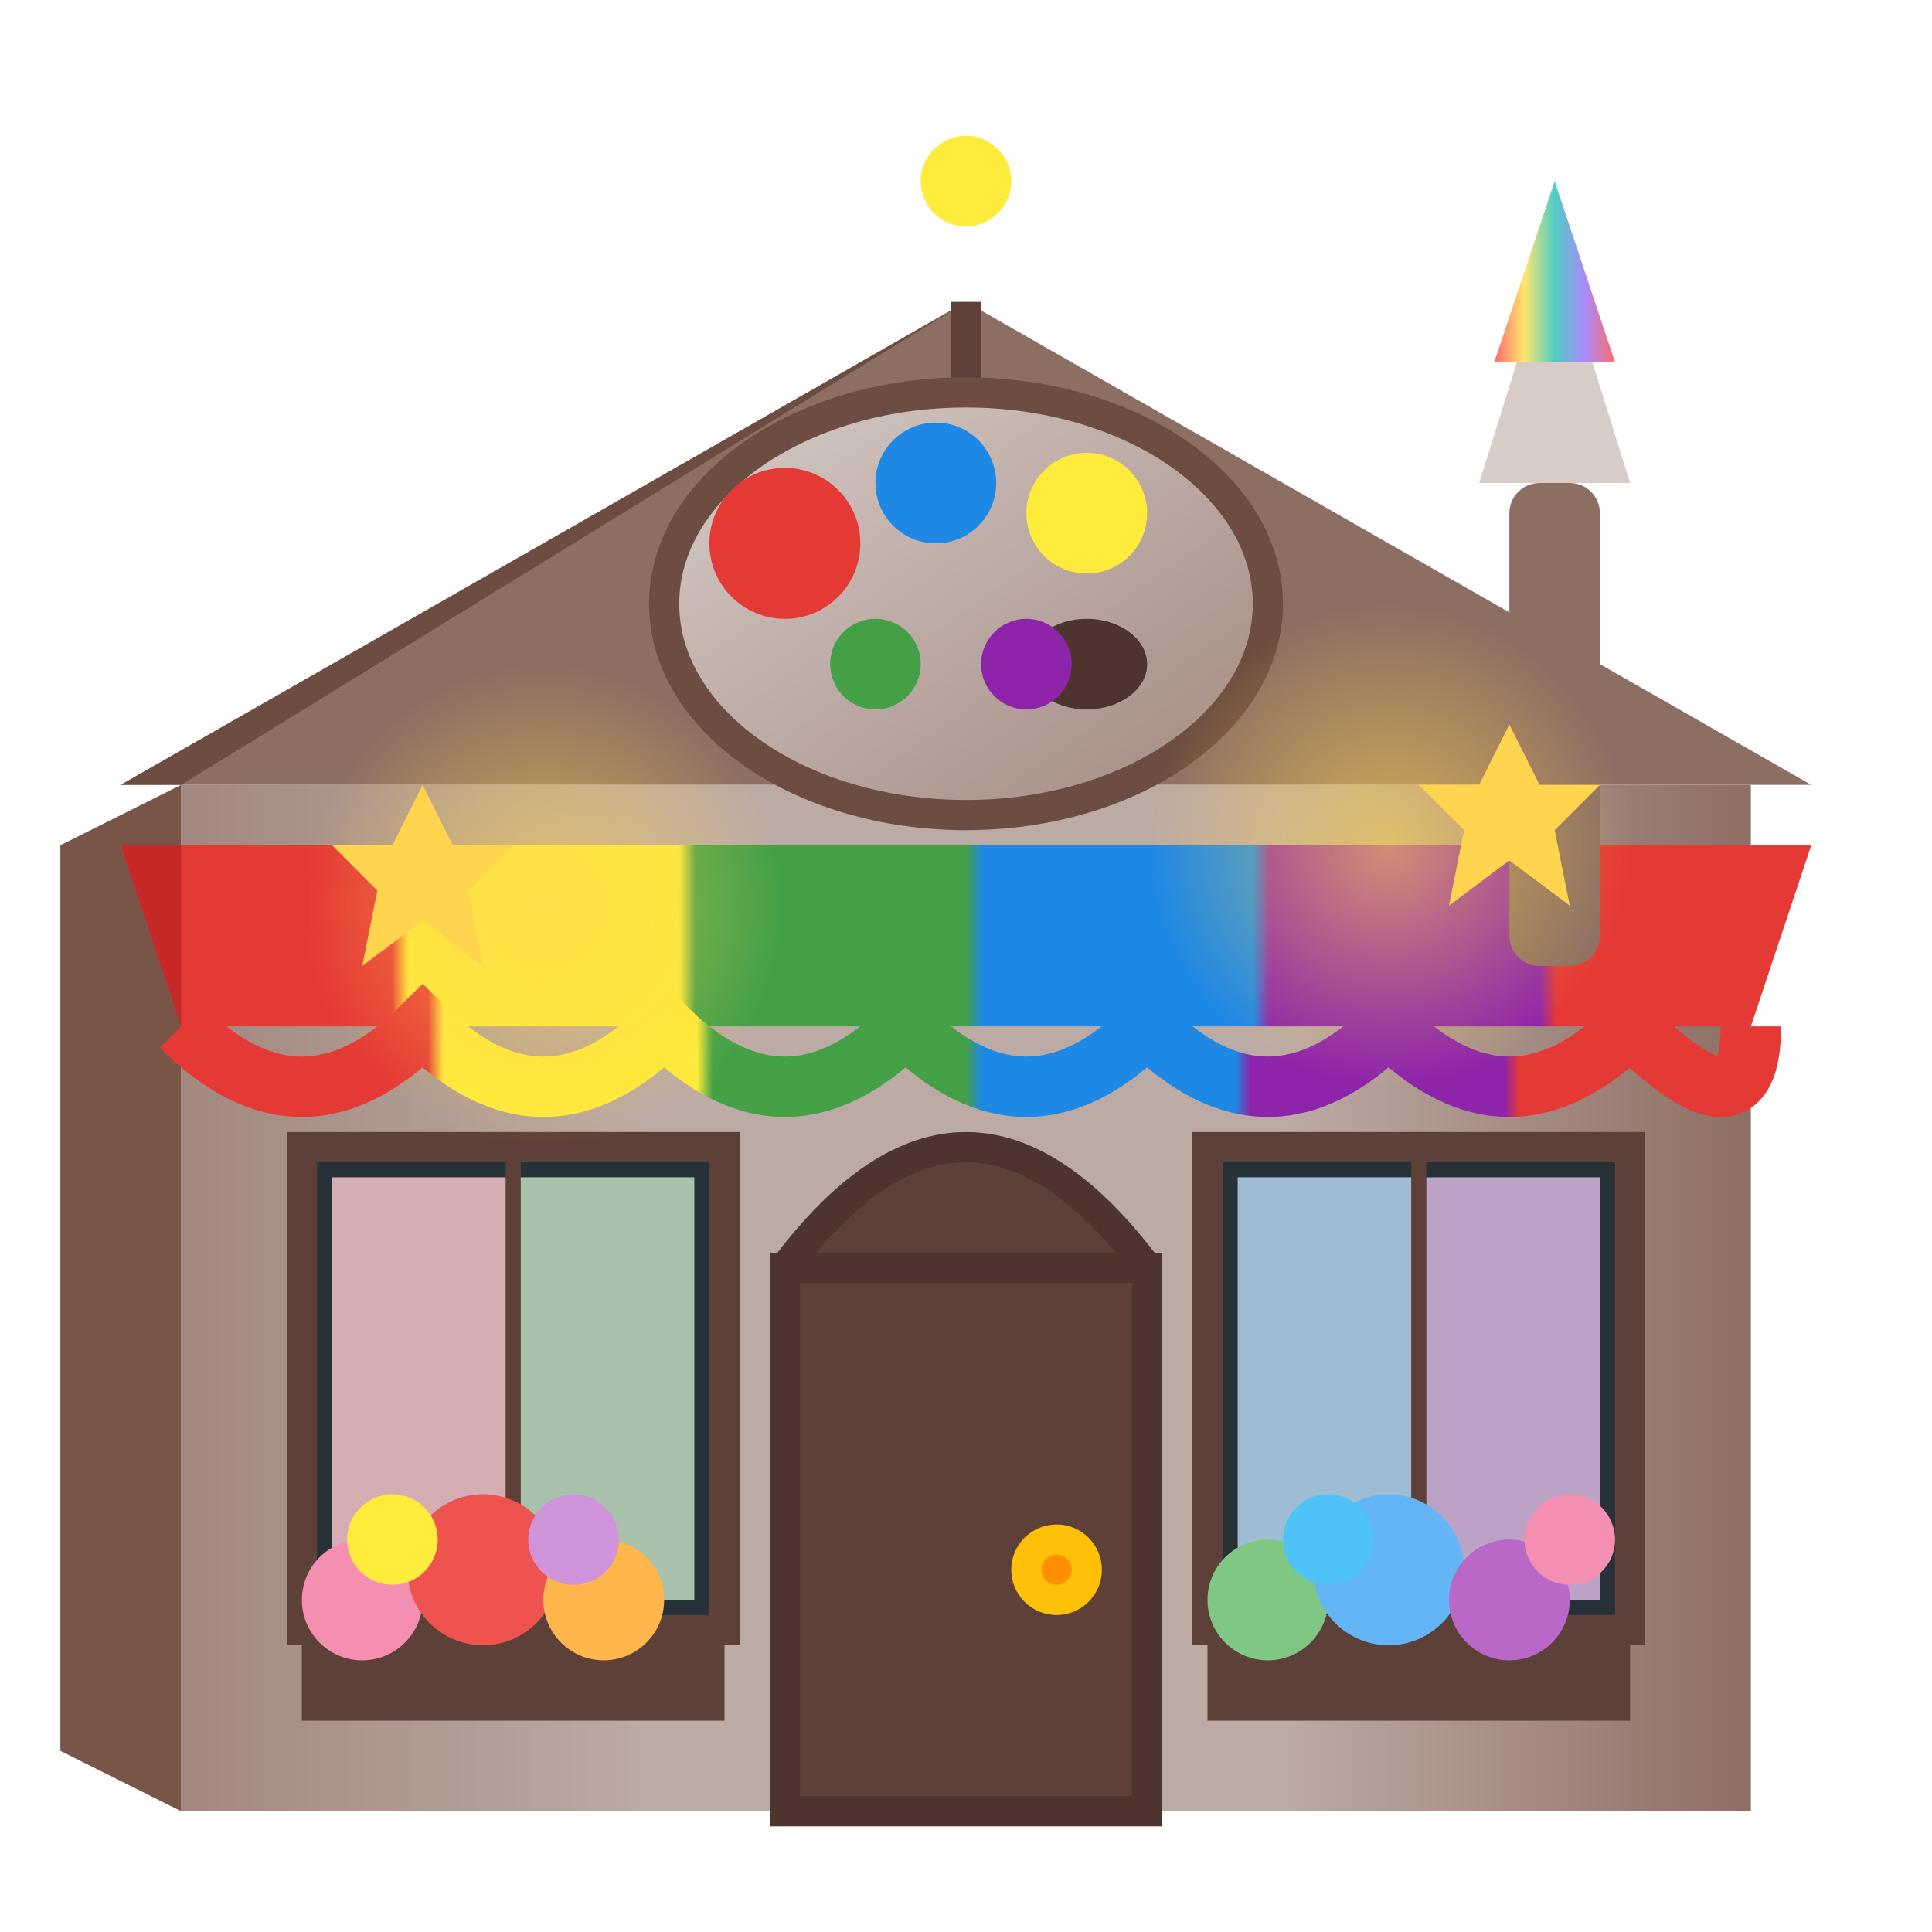
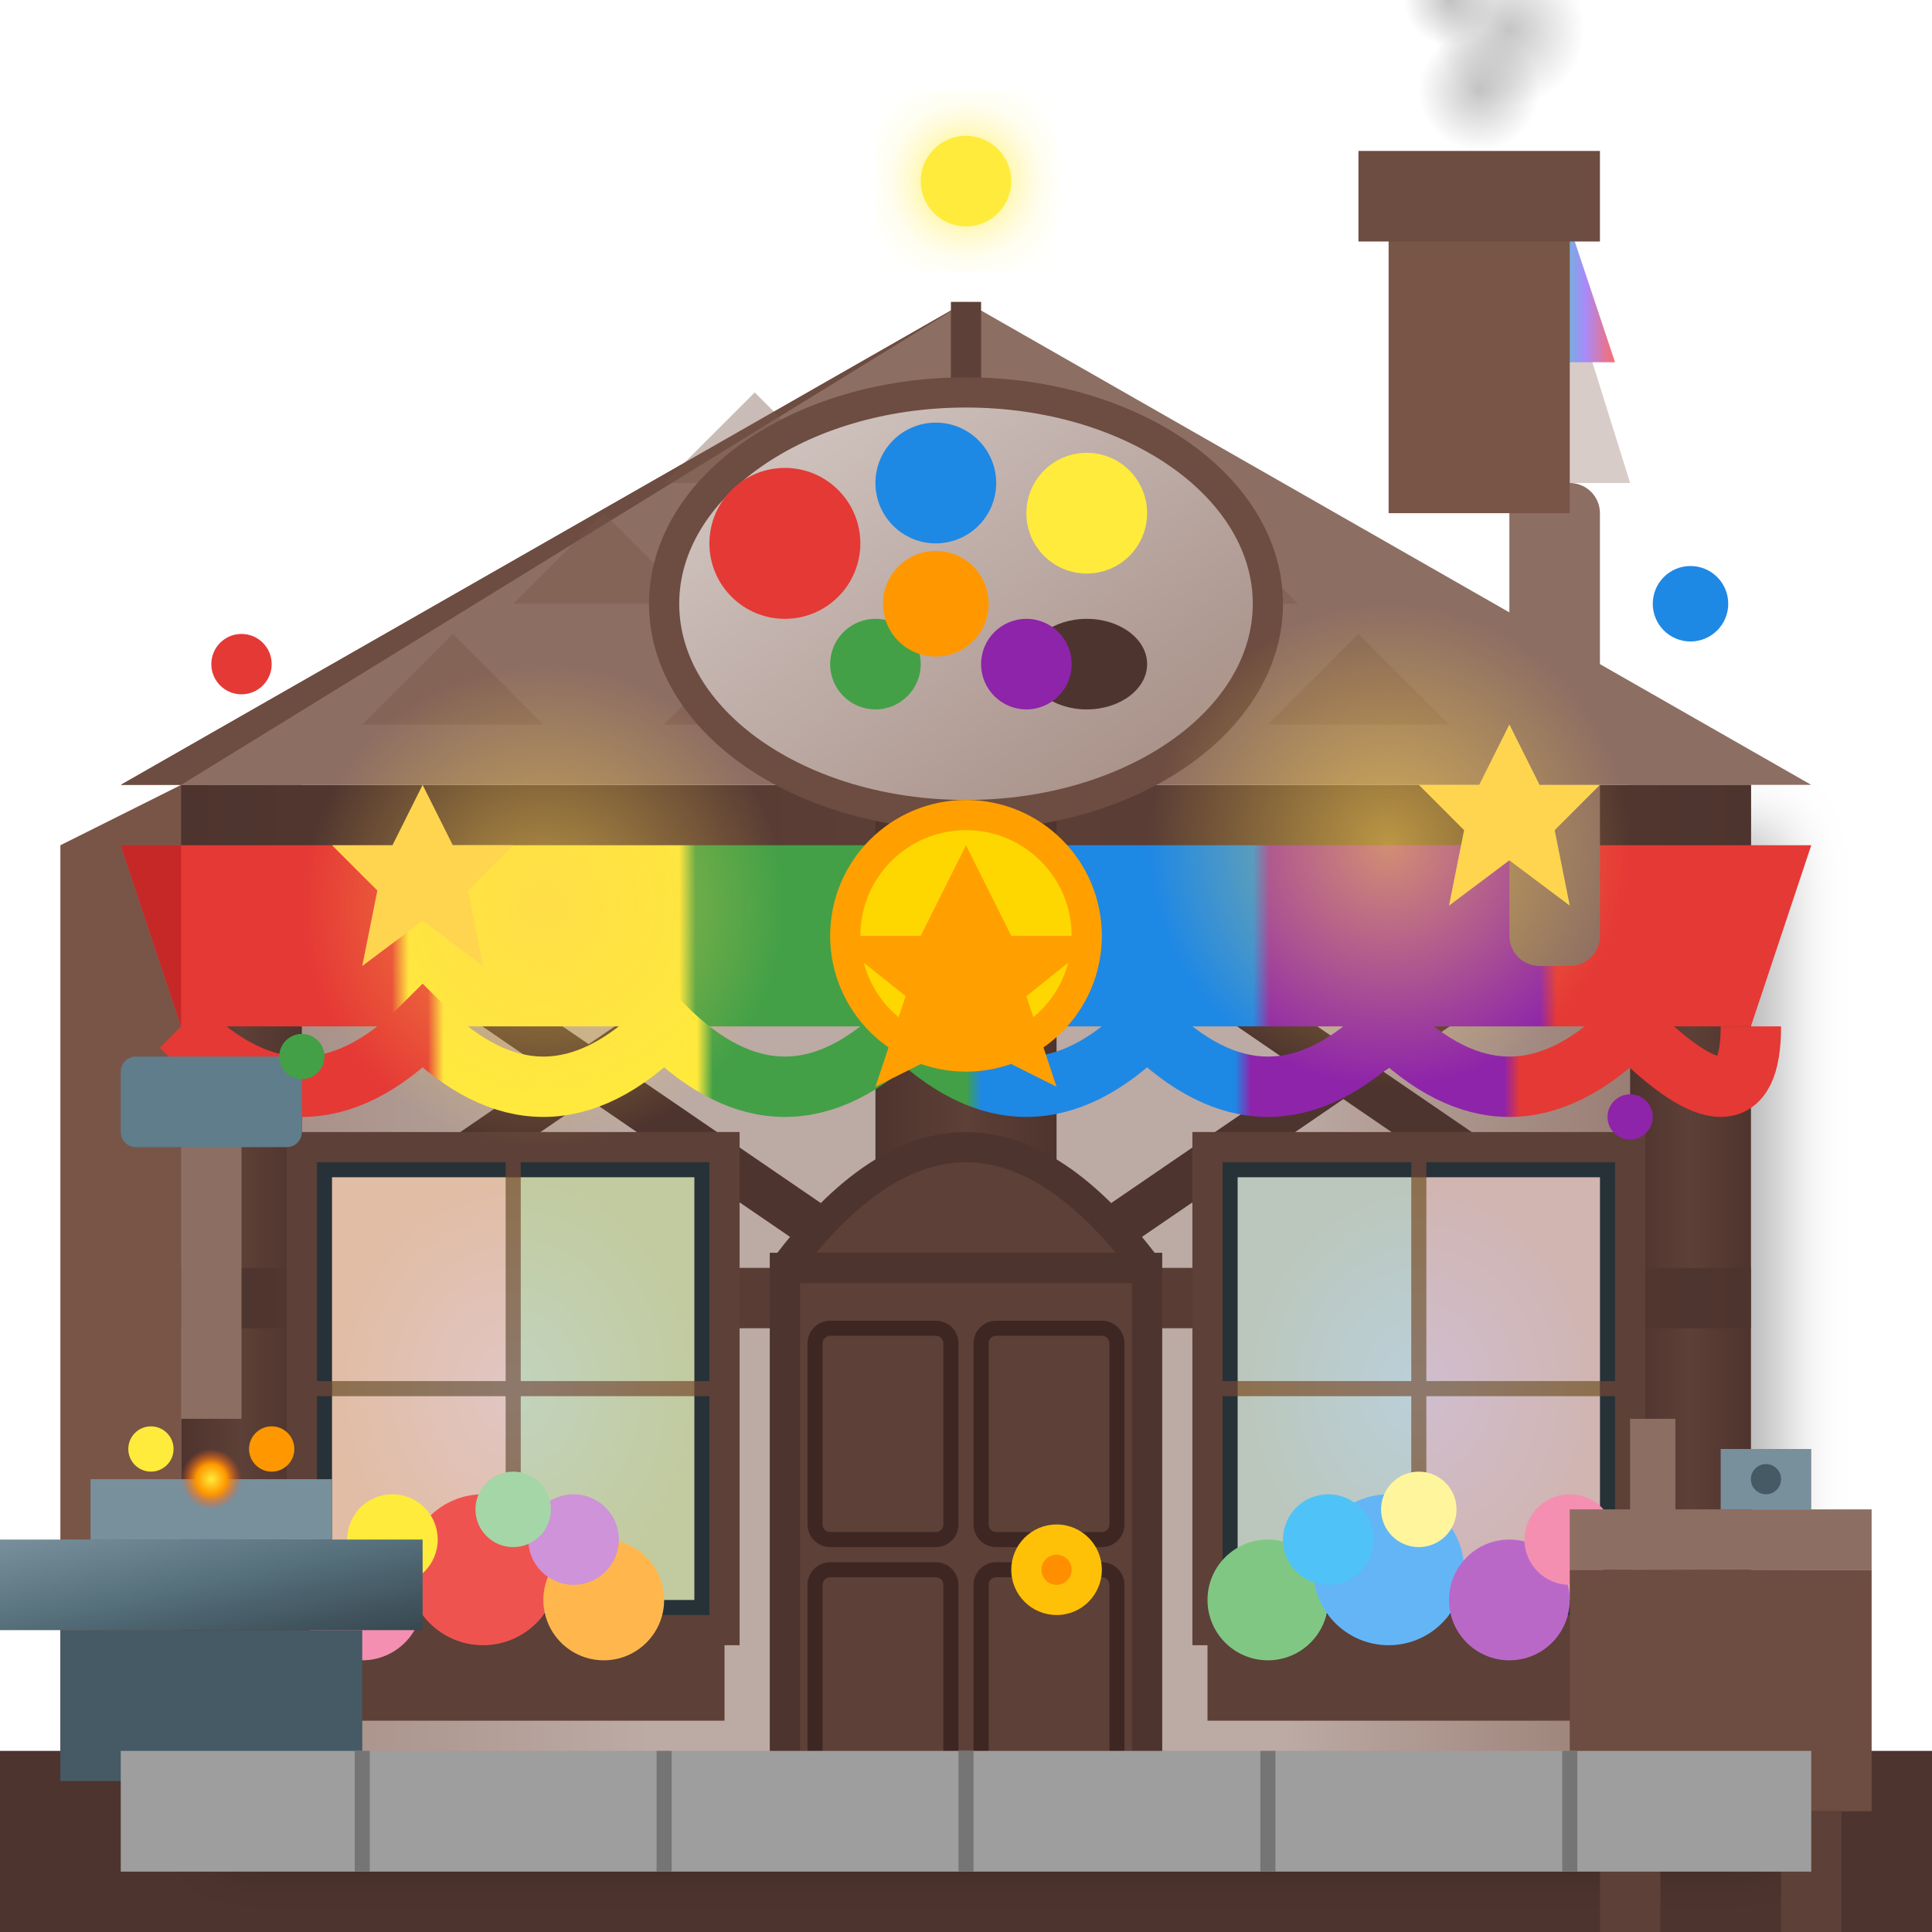
- <svg xmlns="http://www.w3.org/2000/svg" viewBox="0 0 64 64" width="64" height="64">
+ <svg xmlns="http://www.w3.org/2000/svg" viewBox="0 0 128 128" width="128" height="128">
  <defs>
    <linearGradient id="guildWall" x1="0%" y1="0%" x2="100%" y2="0%">
      <stop offset="0%" style="stop-color:#A1887F" />
      <stop offset="30%" style="stop-color:#BCAAA4" />
      <stop offset="70%" style="stop-color:#BCAAA4" />
      <stop offset="100%" style="stop-color:#8D6E63" />
    </linearGradient>
    <linearGradient id="paletteWood" x1="0%" y1="0%" x2="100%" y2="100%">
      <stop offset="0%" style="stop-color:#D7CCC8" />
      <stop offset="50%" style="stop-color:#BCAAA4" />
      <stop offset="100%" style="stop-color:#A1887F" />
    </linearGradient>
    <radialGradient id="creativityGlow" cx="50%" cy="50%" r="50%">
      <stop offset="0%" style="stop-color:#FFD54F" stop-opacity="0.6" />
      <stop offset="100%" style="stop-color:#FFD54F" stop-opacity="0" />
    </radialGradient>
    <linearGradient id="awningStripes" x1="0%" y1="0%" x2="100%" y2="0%">
      <stop offset="0%" style="stop-color:#E53935" />
      <stop offset="16%" style="stop-color:#E53935" />
      <stop offset="17%" style="stop-color:#FFEB3B" />
      <stop offset="33%" style="stop-color:#FFEB3B" />
      <stop offset="34%" style="stop-color:#43A047" />
      <stop offset="50%" style="stop-color:#43A047" />
      <stop offset="51%" style="stop-color:#1E88E5" />
      <stop offset="67%" style="stop-color:#1E88E5" />
      <stop offset="68%" style="stop-color:#8E24AA" />
      <stop offset="84%" style="stop-color:#8E24AA" />
      <stop offset="85%" style="stop-color:#E53935" />
      <stop offset="100%" style="stop-color:#E53935" />
    </linearGradient>
    <linearGradient id="rainbowGrad" x1="0%" y1="0%" x2="100%" y2="0%">
      <stop offset="0%" style="stop-color:#FF6B6B" />
      <stop offset="25%" style="stop-color:#FFE66D" />
      <stop offset="50%" style="stop-color:#4ECDC4" />
      <stop offset="75%" style="stop-color:#A78BFA" />
      <stop offset="100%" style="stop-color:#FF6B6B" />
      <animate attributeName="x1" values="0%;100%;0%" dur="3s" repeatCount="indefinite" />
    </linearGradient>
+     <linearGradient id="anvilMetal" x1="0%" y1="0%" x2="100%" y2="100%">
+       <stop offset="0%" style="stop-color:#78909C" />
+       <stop offset="50%" style="stop-color:#546E7A" />
+       <stop offset="100%" style="stop-color:#37474F" />
+     </linearGradient>
+     <linearGradient id="timberFrame" x1="0%" y1="0%" x2="100%" y2="0%">
+       <stop offset="0%" style="stop-color:#4E342E" />
+       <stop offset="50%" style="stop-color:#5D4037" />
+       <stop offset="100%" style="stop-color:#4E342E" />
+     </linearGradient>
+     <radialGradient id="windowGlow" cx="50%" cy="50%" r="50%">
+       <stop offset="0%" style="stop-color:#FFFDE7" />
+       <stop offset="100%" style="stop-color:#FFE082" />
+     </radialGradient>
+     <radialGradient id="sparkGlow" cx="50%" cy="50%" r="50%">
+       <stop offset="0%" style="stop-color:#FFEB3B" />
+       <stop offset="50%" style="stop-color:#FF9800" />
+       <stop offset="100%" style="stop-color:#FF5722" stop-opacity="0" />
+     </radialGradient>
+     <radialGradient id="smokeGrad" cx="50%" cy="50%" r="50%">
+       <stop offset="0%" style="stop-color:#9E9E9E" stop-opacity="0.6" />
+       <stop offset="100%" style="stop-color:#9E9E9E" stop-opacity="0" />
+     </radialGradient>
+     <filter id="dropShadow" x="-20%" y="-20%" width="140%" height="140%">
+       <feDropShadow dx="2" dy="3" stdDeviation="2" flood-color="#000000" flood-opacity="0.3" />
+     </filter>
+     <filter id="glowFilter" x="-50%" y="-50%" width="200%" height="200%">
+       <feGaussianBlur stdDeviation="2" result="glow" />
+       <feMerge>
+         <feMergeNode in="glow" />
+         <feMergeNode in="SourceGraphic" />
+       </feMerge>
+     </filter>
  </defs>
-   <rect x="6" y="26" width="52" height="34" fill="url(#guildWall)" />
-   <polygon points="6,26 6,60 2,58 2,28" fill="#795548" />
-   <polygon points="4,26 60,26 32,10" fill="#8D6E63" />
-   <polygon points="4,26 32,10 6,26" fill="#6D4C41" />
-   <polygon points="4,28 60,28 58,34 6,34" fill="url(#awningStripes)" />
-   <polygon points="4,28 6,34 6,28" fill="#C62828" />
-   <path d="M6 34 Q10 38, 14 34 Q18 38, 22 34 Q26 38, 30 34 Q34 38, 38 34 Q42 38, 46 34 Q50 38, 54 34 Q58 38, 58 34" fill="none" stroke="url(#awningStripes)" stroke-width="2" />
-   <rect x="10" y="38" width="14" height="16" fill="#263238" />
-   <rect x="10" y="38" width="14" height="16" stroke="#5D4037" stroke-width="1" fill="none" />
-   <rect x="11" y="39" width="6" height="14" fill="#FFCDD2" opacity="0.8" />
-   <rect x="17" y="39" width="6" height="14" fill="#C8E6C9" opacity="0.8" />
-   <line x1="17" y1="38" x2="17" y2="54" stroke="#5D4037" stroke-width="0.5" />
-   <rect x="40" y="38" width="14" height="16" fill="#263238" />
-   <rect x="40" y="38" width="14" height="16" stroke="#5D4037" stroke-width="1" fill="none" />
-   <rect x="41" y="39" width="6" height="14" fill="#BBDEFB" opacity="0.8" />
-   <rect x="47" y="39" width="6" height="14" fill="#E1BEE7" opacity="0.8" />
-   <line x1="47" y1="38" x2="47" y2="54" stroke="#5D4037" stroke-width="0.5" />
-   <rect x="26" y="42" width="12" height="18" fill="#5D4037" />
-   <path d="M26 42 Q32 34, 38 42" fill="#5D4037" />
-   <rect x="26" y="42" width="12" height="18" stroke="#4E342E" stroke-width="1" fill="none" />
-   <path d="M26 42 Q32 34, 38 42" stroke="#4E342E" stroke-width="1" fill="none" />
-   <circle cx="35" cy="52" r="1.5" fill="#FFC107" />
-   <circle cx="35" cy="52" r="0.5" fill="#FF8F00" />
-   <line x1="32" y1="10" x2="32" y2="16" stroke="#5D4037" stroke-width="1" />
-   <ellipse cx="32" cy="20" rx="10" ry="7" fill="url(#paletteWood)" stroke="#6D4C41" stroke-width="1" />
-   <ellipse cx="36" cy="22" rx="2" ry="1.5" fill="#4E342E" />
-   <circle cx="26" cy="18" r="2.5" fill="#E53935">
+   <rect x="0" y="116" width="128" height="12" fill="#4E342E" />
+   <rect x="12" y="52" width="104" height="68" fill="url(#guildWall)" filter="url(#dropShadow)" />
+   <polygon points="12,52 12,120 4,116 4,56" fill="#795548" />
+   <g fill="url(#timberFrame)">
+     <rect x="12" y="52" width="8" height="68" />
+     <rect x="108" y="52" width="8" height="68" />
+     <rect x="12" y="52" width="104" height="6" />
+     <rect x="12" y="84" width="104" height="4" />
+     <rect x="58" y="52" width="12" height="68" />
+     <line x1="20" y1="58" x2="58" y2="84" stroke="#4E342E" stroke-width="3" />
+     <line x1="58" y1="58" x2="20" y2="84" stroke="#4E342E" stroke-width="3" />
+     <line x1="70" y1="58" x2="108" y2="84" stroke="#4E342E" stroke-width="3" />
+     <line x1="108" y1="58" x2="70" y2="84" stroke="#4E342E" stroke-width="3" />
+   </g>
+   <polygon points="8,52 120,52 64,20" fill="#8D6E63" />
+   <polygon points="8,52 64,20 12,52" fill="#6D4C41" />
+   <g fill="#795548" opacity="0.4">
+     <path d="M24,48 L36,48 L30,42 Z" />
+     <path d="M44,48 L56,48 L50,42 Z" />
+     <path d="M64,48 L76,48 L70,42 Z" />
+     <path d="M84,48 L96,48 L90,42 Z" />
+     <path d="M34,40 L46,40 L40,34 Z" />
+     <path d="M54,40 L66,40 L60,34 Z" />
+     <path d="M74,40 L86,40 L80,34 Z" />
+     <path d="M44,32 L56,32 L50,26 Z" />
+     <path d="M64,32 L76,32 L70,26 Z" />
+   </g>
+   <polygon points="8,56 120,56 116,68 12,68" fill="url(#awningStripes)" />
+   <polygon points="8,56 12,68 12,56" fill="#C62828" />
+   <path d="M12 68 Q20 76, 28 68 Q36 76, 44 68 Q52 76, 60 68 Q68 76, 76 68 Q84 76, 92 68 Q100 76, 108 68 Q116 76, 116 68" fill="none" stroke="url(#awningStripes)" stroke-width="4" />
+   <rect x="20" y="76" width="28" height="32" fill="#263238" />
+   <rect x="20" y="76" width="28" height="32" stroke="#5D4037" stroke-width="2" fill="none" />
+   <rect x="22" y="78" width="12" height="28" fill="#FFCDD2" opacity="0.8" />
+   <rect x="34" y="78" width="12" height="28" fill="#C8E6C9" opacity="0.8" />
+   <line x1="34" y1="76" x2="34" y2="108" stroke="#5D4037" stroke-width="1" />
+   <line x1="20" y1="92" x2="48" y2="92" stroke="#5D4037" stroke-width="1" />
+   <rect x="22" y="78" width="24" height="28" fill="url(#windowGlow)" opacity="0.3">
+     <animate attributeName="opacity" values="0.3;0.5;0.3" dur="4s" repeatCount="indefinite" />
+   </rect>
+   <rect x="80" y="76" width="28" height="32" fill="#263238" />
+   <rect x="80" y="76" width="28" height="32" stroke="#5D4037" stroke-width="2" fill="none" />
+   <rect x="82" y="78" width="12" height="28" fill="#BBDEFB" opacity="0.8" />
+   <rect x="94" y="78" width="12" height="28" fill="#E1BEE7" opacity="0.8" />
+   <line x1="94" y1="76" x2="94" y2="108" stroke="#5D4037" stroke-width="1" />
+   <line x1="80" y1="92" x2="108" y2="92" stroke="#5D4037" stroke-width="1" />
+   <rect x="82" y="78" width="24" height="28" fill="url(#windowGlow)" opacity="0.3">
+     <animate attributeName="opacity" values="0.3;0.5;0.3" dur="4s" repeatCount="indefinite" begin="2s" />
+   </rect>
+   <rect x="52" y="84" width="24" height="36" fill="#5D4037" />
+   <path d="M52 84 Q64 68, 76 84" fill="#5D4037" />
+   <rect x="52" y="84" width="24" height="36" stroke="#4E342E" stroke-width="2" fill="none" />
+   <path d="M52 84 Q64 68, 76 84" stroke="#4E342E" stroke-width="2" fill="none" />
+   <rect x="54" y="88" width="9" height="14" fill="none" stroke="#3E2723" stroke-width="1" rx="1" />
+   <rect x="65" y="88" width="9" height="14" fill="none" stroke="#3E2723" stroke-width="1" rx="1" />
+   <rect x="54" y="104" width="9" height="14" fill="none" stroke="#3E2723" stroke-width="1" rx="1" />
+   <rect x="65" y="104" width="9" height="14" fill="none" stroke="#3E2723" stroke-width="1" rx="1" />
+   <circle cx="70" cy="104" r="3" fill="#FFC107" />
+   <circle cx="70" cy="104" r="1" fill="#FF8F00" />
+   <line x1="64" y1="20" x2="64" y2="32" stroke="#5D4037" stroke-width="2" />
+   <ellipse cx="64" cy="40" rx="20" ry="14" fill="url(#paletteWood)" stroke="#6D4C41" stroke-width="2" />
+   <ellipse cx="72" cy="44" rx="4" ry="3" fill="#4E342E" />
+   <circle cx="52" cy="36" r="5" fill="#E53935">
    <animate attributeName="fill" values="#E53935;#FFEB3B;#4ECDC4;#8E24AA;#E53935" dur="4s" repeatCount="indefinite" />
  </circle>
-   <circle cx="31" cy="16" r="2" fill="#1E88E5">
+   <circle cx="62" cy="32" r="4" fill="#1E88E5">
    <animate attributeName="fill" values="#1E88E5;#E53935;#FFEB3B;#43A047;#1E88E5" dur="4s" repeatCount="indefinite" begin="0.5s" />
  </circle>
-   <circle cx="36" cy="17" r="2" fill="#FFEB3B">
+   <circle cx="72" cy="34" r="4" fill="#FFEB3B">
    <animate attributeName="fill" values="#FFEB3B;#43A047;#8E24AA;#E53935;#FFEB3B" dur="4s" repeatCount="indefinite" begin="1s" />
  </circle>
-   <circle cx="29" cy="22" r="1.5" fill="#43A047">
+   <circle cx="58" cy="44" r="3" fill="#43A047">
    <animate attributeName="fill" values="#43A047;#8E24AA;#E53935;#1E88E5;#43A047" dur="4s" repeatCount="indefinite" begin="1.5s" />
  </circle>
-   <circle cx="34" cy="22" r="1.5" fill="#8E24AA">
+   <circle cx="68" cy="44" r="3" fill="#8E24AA">
    <animate attributeName="fill" values="#8E24AA;#1E88E5;#43A047;#FFEB3B;#8E24AA" dur="4s" repeatCount="indefinite" begin="2s" />
  </circle>
+   <circle cx="62" cy="40" r="3.5" fill="#FF9800">
+     <animate attributeName="fill" values="#FF9800;#E91E63;#00BCD4;#CDDC39;#FF9800" dur="4s" repeatCount="indefinite" begin="2.5s" />
+   </circle>
  <g>
-     <animateTransform attributeName="transform" type="rotate" values="0 52 26;15 52 26;0 52 26;-15 52 26;0 52 26" dur="2s" repeatCount="indefinite" />
-     <rect x="50" y="16" width="3" height="16" fill="#8D6E63" rx="1" />
-     <polygon points="49,16 54,16 51.5,8" fill="#D7CCC8" />
-     <polygon points="49.5,12 53.5,12 51.5,6" fill="url(#rainbowGrad)" />
-   </g>
-   <rect x="10" y="54" width="14" height="3" fill="#5D4037" />
-   <circle cx="12" cy="53" r="2" fill="#F48FB1" />
-   <circle cx="16" cy="52" r="2.5" fill="#EF5350" />
-   <circle cx="20" cy="53" r="2" fill="#FFB74D" />
-   <circle cx="13" cy="51" r="1.5" fill="#FFEB3B" />
-   <circle cx="19" cy="51" r="1.5" fill="#CE93D8" />
-   <rect x="40" y="54" width="14" height="3" fill="#5D4037" />
-   <circle cx="42" cy="53" r="2" fill="#81C784" />
-   <circle cx="46" cy="52" r="2.5" fill="#64B5F6" />
-   <circle cx="50" cy="53" r="2" fill="#BA68C8" />
-   <circle cx="44" cy="51" r="1.5" fill="#4FC3F7" />
-   <circle cx="52" cy="51" r="1.5" fill="#F48FB1" />
-   <circle cx="18" cy="30" r="8" fill="url(#creativityGlow)">
+     <animateTransform attributeName="transform" type="rotate" values="0 104 52;15 104 52;0 104 52;-15 104 52;0 104 52" dur="2s" repeatCount="indefinite" />
+     <rect x="100" y="32" width="6" height="32" fill="#8D6E63" rx="2" />
+     <polygon points="98,32 108,32 103,16" fill="#D7CCC8" />
+     <polygon points="99,24 107,24 103,12" fill="url(#rainbowGrad)" />
+   </g>
+   <rect x="20" y="108" width="28" height="6" fill="#5D4037" />
+   <circle cx="24" cy="106" r="4" fill="#F48FB1" />
+   <circle cx="32" cy="104" r="5" fill="#EF5350" />
+   <circle cx="40" cy="106" r="4" fill="#FFB74D" />
+   <circle cx="26" cy="102" r="3" fill="#FFEB3B" />
+   <circle cx="38" cy="102" r="3" fill="#CE93D8" />
+   <circle cx="34" cy="100" r="2.5" fill="#A5D6A7" />
+   <rect x="80" y="108" width="28" height="6" fill="#5D4037" />
+   <circle cx="84" cy="106" r="4" fill="#81C784" />
+   <circle cx="92" cy="104" r="5" fill="#64B5F6" />
+   <circle cx="100" cy="106" r="4" fill="#BA68C8" />
+   <circle cx="88" cy="102" r="3" fill="#4FC3F7" />
+   <circle cx="104" cy="102" r="3" fill="#F48FB1" />
+   <circle cx="94" cy="100" r="2.5" fill="#FFF59D" />
+   <g transform="translate(4, 88)">
+     <rect x="0" y="20" width="20" height="10" fill="#455A64" />
+     <rect x="-4" y="14" width="28" height="6" fill="url(#anvilMetal)" />
+     <rect x="2" y="10" width="16" height="4" fill="#78909C" />
+     <g>
+       <animateTransform attributeName="transform" type="rotate" values="0 10 6;-30 10 6;0 10 6" dur="0.8s" repeatCount="indefinite" />
+       <rect x="8" y="-16" width="4" height="22" fill="#8D6E63" />
+       <rect x="4" y="-18" width="12" height="6" fill="#607D8B" rx="1" />
+     </g>
+     <circle cx="10" cy="10" r="2" fill="url(#sparkGlow)">
+       <animate attributeName="opacity" values="0;1;0" dur="0.8s" repeatCount="indefinite" />
+       <animate attributeName="cy" values="10;4;10" dur="0.8s" repeatCount="indefinite" />
+     </circle>
+     <circle cx="6" cy="8" r="1.5" fill="#FFEB3B">
+       <animate attributeName="opacity" values="0;1;0" dur="0.8s" repeatCount="indefinite" begin="0.2s" />
+       <animate attributeName="cx" values="6;2;6" dur="0.8s" repeatCount="indefinite" begin="0.2s" />
+     </circle>
+     <circle cx="14" cy="8" r="1.5" fill="#FF9800">
+       <animate attributeName="opacity" values="0;1;0" dur="0.8s" repeatCount="indefinite" begin="0.4s" />
+       <animate attributeName="cx" values="14;18;14" dur="0.8s" repeatCount="indefinite" begin="0.4s" />
+     </circle>
+   </g>
+   <g transform="translate(104, 94)">
+     <rect x="0" y="10" width="20" height="16" fill="#6D4C41" />
+     <rect x="0" y="6" width="20" height="4" fill="#8D6E63" />
+     <rect x="2" y="26" width="4" height="8" fill="#5D4037" />
+     <rect x="14" y="26" width="4" height="8" fill="#5D4037" />
+     <rect x="4" y="0" width="3" height="10" fill="#8D6E63" />
+     <rect x="10" y="2" width="6" height="4" fill="#78909C" />
+     <circle cx="13" cy="4" r="1" fill="#455A64" />
+   </g>
+   <rect x="92" y="14" width="12" height="20" fill="#795548" />
+   <rect x="90" y="10" width="16" height="6" fill="#6D4C41" />
+   <g fill="url(#smokeGrad)">
+     <circle cx="98" cy="6" r="4">
+       <animate attributeName="cy" values="6;-10;6" dur="3s" repeatCount="indefinite" />
+       <animate attributeName="r" values="4;8;4" dur="3s" repeatCount="indefinite" />
+       <animate attributeName="opacity" values="0.6;0;0.6" dur="3s" repeatCount="indefinite" />
+     </circle>
+     <circle cx="100" cy="2" r="5">
+       <animate attributeName="cy" values="2;-14;2" dur="3.5s" repeatCount="indefinite" begin="0.5s" />
+       <animate attributeName="r" values="5;10;5" dur="3.5s" repeatCount="indefinite" begin="0.5s" />
+       <animate attributeName="opacity" values="0.5;0;0.5" dur="3.5s" repeatCount="indefinite" begin="0.5s" />
+     </circle>
+     <circle cx="96" cy="0" r="3">
+       <animate attributeName="cy" values="0;-12;0" dur="2.8s" repeatCount="indefinite" begin="1s" />
+       <animate attributeName="r" values="3;6;3" dur="2.8s" repeatCount="indefinite" begin="1s" />
+       <animate attributeName="opacity" values="0.4;0;0.4" dur="2.8s" repeatCount="indefinite" begin="1s" />
+     </circle>
+   </g>
+   <circle cx="36" cy="60" r="16" fill="url(#creativityGlow)">
    <animate attributeName="opacity" values="0.3;0.7;0.3" dur="2s" repeatCount="indefinite" />
  </circle>
-   <circle cx="46" cy="28" r="8" fill="url(#creativityGlow)">
+   <circle cx="92" cy="56" r="16" fill="url(#creativityGlow)">
    <animate attributeName="opacity" values="0.3;0.7;0.3" dur="2s" repeatCount="indefinite" begin="1s" />
  </circle>
-   <polygon points="14,26 15,28 17,28 15.5,29.5 16,32 14,30.5 12,32 12.5,29.5 11,28 13,28" fill="#FFD54F">
+   <polygon points="28,52 30,56 34,56 31,59 32,64 28,61 24,64 25,59 22,56 26,56" fill="#FFD54F">
    <animate attributeName="opacity" values="0;1;0" dur="2s" repeatCount="indefinite" />
+     <animateTransform attributeName="transform" type="scale" values="1;1.2;1" dur="2s" repeatCount="indefinite" />
  </polygon>
-   <polygon points="50,24 51,26 53,26 51.5,27.5 52,30 50,28.5 48,30 48.5,27.5 47,26 49,26" fill="#FFD54F">
+   <polygon points="100,48 102,52 106,52 103,55 104,60 100,57 96,60 97,55 94,52 98,52" fill="#FFD54F">
    <animate attributeName="opacity" values="0;1;0" dur="2.3s" repeatCount="indefinite" begin="0.7s" />
+     <animateTransform attributeName="transform" type="scale" values="1;1.2;1" dur="2.3s" repeatCount="indefinite" begin="0.7s" />
  </polygon>
-   <circle cx="32" cy="6" r="1.5" fill="#FFEB3B">
+   <circle cx="64" cy="12" r="3" fill="#FFEB3B" filter="url(#glowFilter)">
    <animate attributeName="opacity" values="0;1;0" dur="1.8s" repeatCount="indefinite" begin="0.3s" />
  </circle>
+   <circle cx="16" cy="44" r="2" fill="#E53935">
+     <animate attributeName="opacity" values="0;0.8;0" dur="3s" repeatCount="indefinite" />
+   </circle>
+   <circle cx="112" cy="40" r="2.5" fill="#1E88E5">
+     <animate attributeName="opacity" values="0;0.8;0" dur="3.2s" repeatCount="indefinite" begin="1s" />
+   </circle>
+   <circle cx="20" cy="70" r="1.5" fill="#43A047">
+     <animate attributeName="opacity" values="0;0.7;0" dur="2.8s" repeatCount="indefinite" begin="0.5s" />
+   </circle>
+   <circle cx="108" cy="74" r="1.5" fill="#8E24AA">
+     <animate attributeName="opacity" values="0;0.7;0" dur="2.6s" repeatCount="indefinite" begin="1.5s" />
+   </circle>
+   <circle cx="64" cy="62" r="8" fill="#FFD700" stroke="#FFA000" stroke-width="2">
+     <animate attributeName="opacity" values="0.8;1;0.8" dur="2s" repeatCount="indefinite" />
+   </circle>
+   <polygon points="64,56 67,62 73,62 68,66 70,72 64,69 58,72 60,66 55,62 61,62" fill="#FFA000" />
+   <rect x="8" y="116" width="112" height="8" fill="#9E9E9E" />
+   <g stroke="#757575" stroke-width="1">
+     <line x1="24" y1="116" x2="24" y2="124" />
+     <line x1="44" y1="116" x2="44" y2="124" />
+     <line x1="64" y1="116" x2="64" y2="124" />
+     <line x1="84" y1="116" x2="84" y2="124" />
+     <line x1="104" y1="116" x2="104" y2="124" />
+   </g>
</svg>
